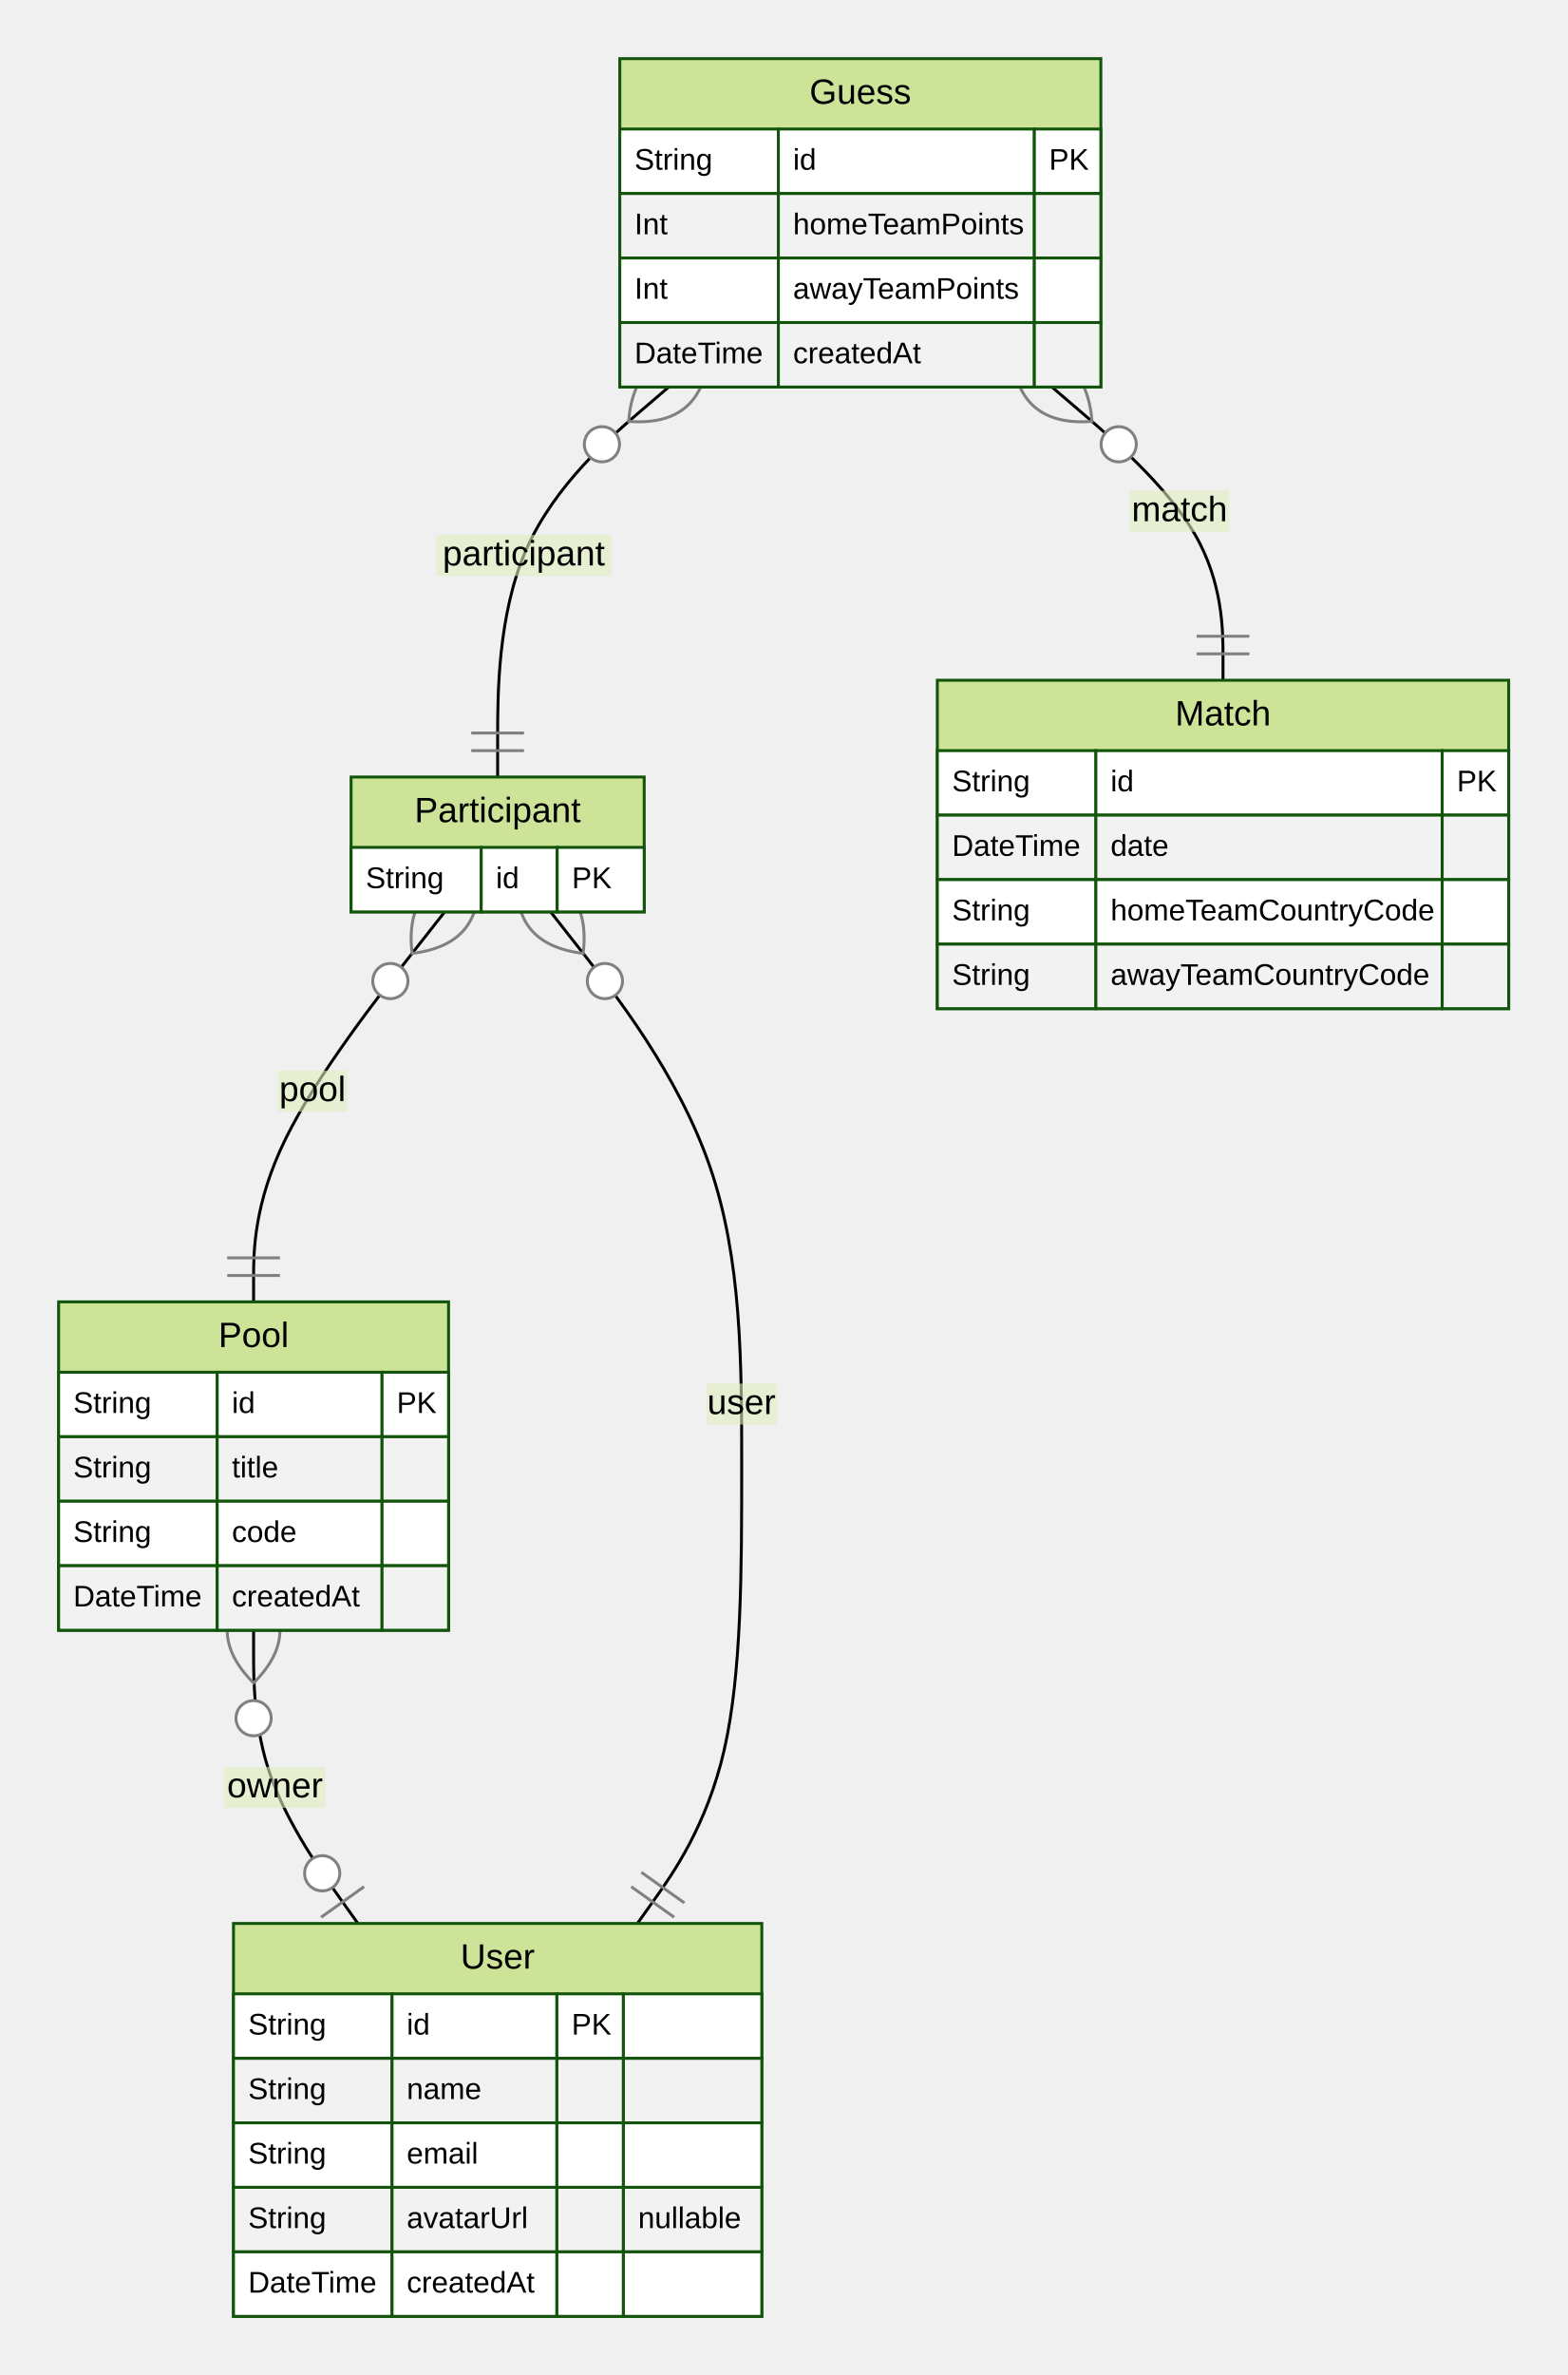
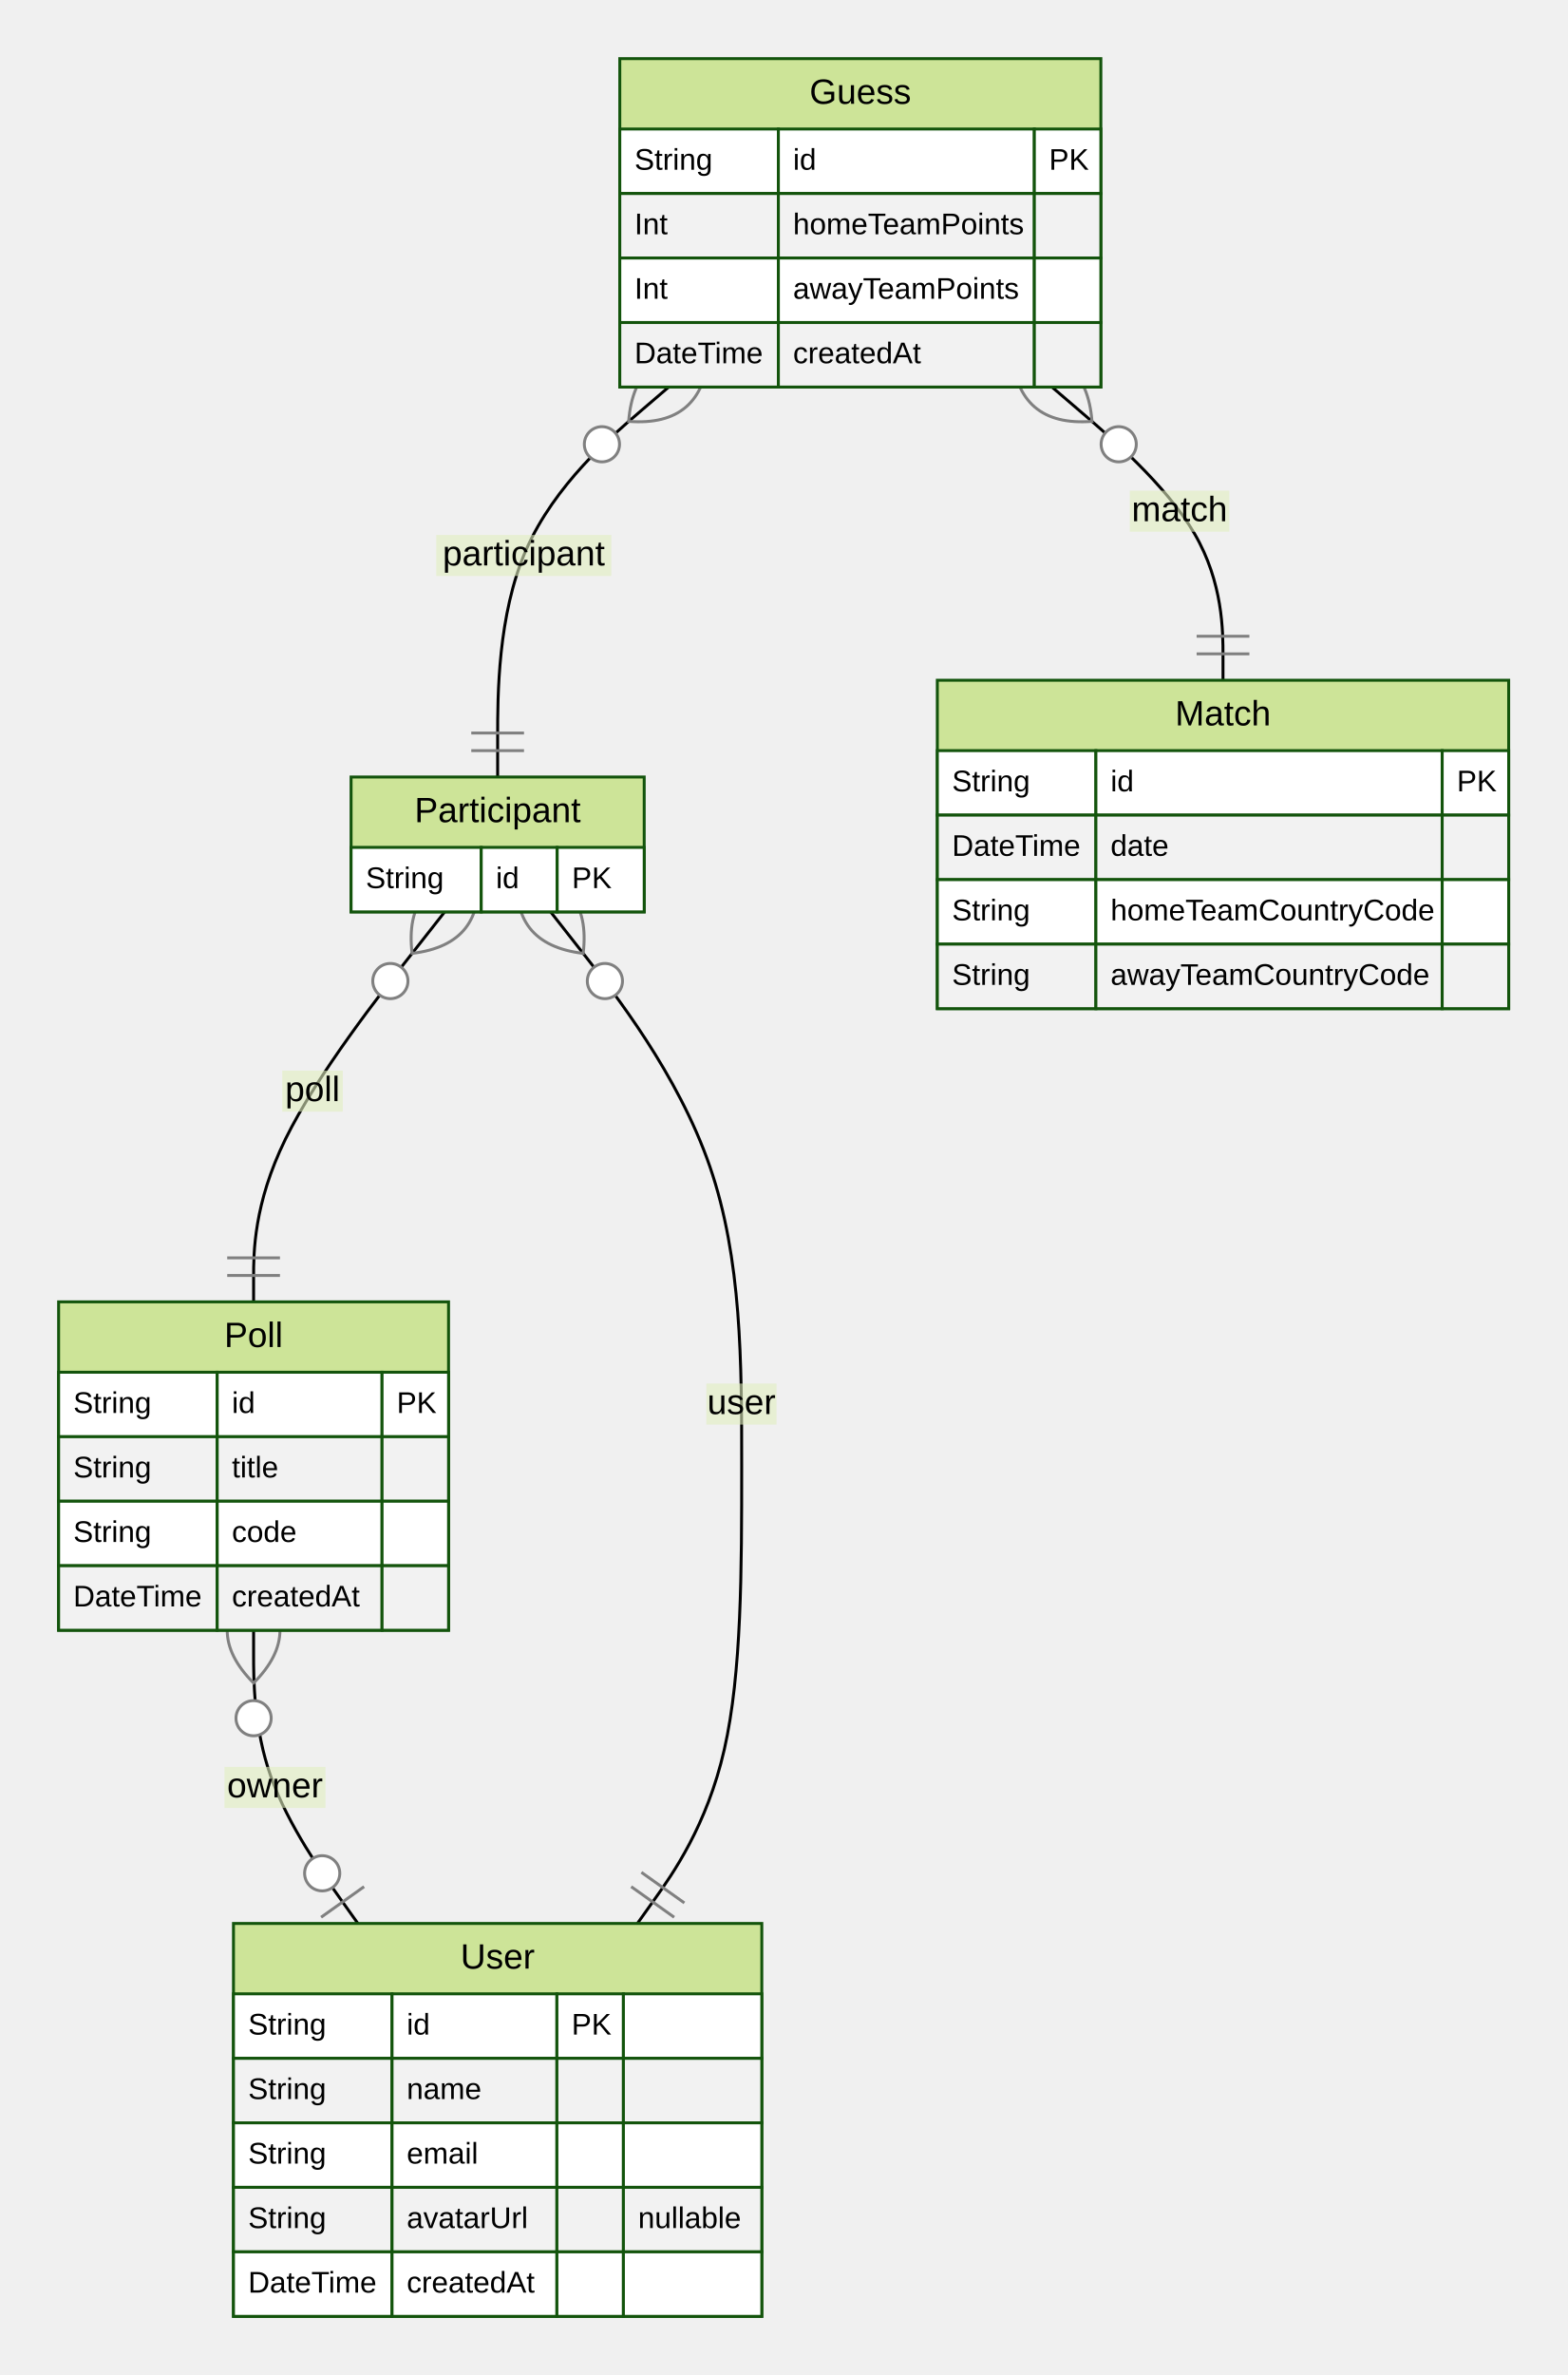
<svg xmlns="http://www.w3.org/2000/svg" aria-labelledby="chart-title-mermaid-0 chart-desc-mermaid-0" role="img" viewBox="0 0 534.687 810" style="max-width: 534.687px; background-color: white;" width="100%" id="mermaid-0">
  <style>#mermaid-0 {font-family:"trebuchet ms",verdana,arial,sans-serif;font-size:16px;fill:#000000;}#mermaid-0 .error-icon{fill:#552222;}#mermaid-0 .error-text{fill:#552222;stroke:#552222;}#mermaid-0 .edge-thickness-normal{stroke-width:2px;}#mermaid-0 .edge-thickness-thick{stroke-width:3.5px;}#mermaid-0 .edge-pattern-solid{stroke-dasharray:0;}#mermaid-0 .edge-pattern-dashed{stroke-dasharray:3;}#mermaid-0 .edge-pattern-dotted{stroke-dasharray:2;}#mermaid-0 .marker{fill:#000000;stroke:#000000;}#mermaid-0 .marker.cross{stroke:#000000;}#mermaid-0 svg{font-family:"trebuchet ms",verdana,arial,sans-serif;font-size:16px;}#mermaid-0 .entityBox{fill:#cde498;stroke:#13540c;}#mermaid-0 .attributeBoxOdd{fill:#ffffff;stroke:#13540c;}#mermaid-0 .attributeBoxEven{fill:#f2f2f2;stroke:#13540c;}#mermaid-0 .relationshipLabelBox{fill:hsl(78.158, 58.462%, 84.51%);opacity:0.7;background-color:hsl(78.158, 58.462%, 84.51%);}#mermaid-0 .relationshipLabelBox rect{opacity:0.5;}#mermaid-0 .relationshipLine{stroke:#000000;}#mermaid-0 :root{--mermaid-font-family:"trebuchet ms",verdana,arial,sans-serif;}</style>
  <g />
  <defs>
    <marker orient="auto" markerHeight="18" markerWidth="18" refY="9" refX="0" id="ONLY_ONE_START">
      <path d="M9,0 L9,18 M15,0 L15,18" fill="none" stroke="gray" />
    </marker>
  </defs>
  <defs>
    <marker orient="auto" markerHeight="18" markerWidth="18" refY="9" refX="18" id="ONLY_ONE_END">
      <path d="M3,0 L3,18 M9,0 L9,18" fill="none" stroke="gray" />
    </marker>
  </defs>
  <defs>
    <marker orient="auto" markerHeight="18" markerWidth="30" refY="9" refX="0" id="ZERO_OR_ONE_START">
      <circle r="6" cy="9" cx="21" fill="white" stroke="gray" />
      <path d="M9,0 L9,18" fill="none" stroke="gray" />
    </marker>
  </defs>
  <defs>
    <marker orient="auto" markerHeight="18" markerWidth="30" refY="9" refX="30" id="ZERO_OR_ONE_END">
      <circle r="6" cy="9" cx="9" fill="white" stroke="gray" />
      <path d="M21,0 L21,18" fill="none" stroke="gray" />
    </marker>
  </defs>
  <defs>
    <marker orient="auto" markerHeight="36" markerWidth="45" refY="18" refX="18" id="ONE_OR_MORE_START">
      <path d="M0,18 Q 18,0 36,18 Q 18,36 0,18 M42,9 L42,27" fill="none" stroke="gray" />
    </marker>
  </defs>
  <defs>
    <marker orient="auto" markerHeight="36" markerWidth="45" refY="18" refX="27" id="ONE_OR_MORE_END">
      <path d="M3,9 L3,27 M9,18 Q27,0 45,18 Q27,36 9,18" fill="none" stroke="gray" />
    </marker>
  </defs>
  <defs>
    <marker orient="auto" markerHeight="36" markerWidth="57" refY="18" refX="18" id="ZERO_OR_MORE_START">
      <circle r="6" cy="18" cx="48" fill="white" stroke="gray" />
      <path d="M0,18 Q18,0 36,18 Q18,36 0,18" fill="none" stroke="gray" />
    </marker>
  </defs>
  <defs>
    <marker orient="auto" markerHeight="36" markerWidth="57" refY="18" refX="39" id="ZERO_OR_MORE_END">
      <circle r="6" cy="18" cx="9" fill="white" stroke="gray" />
      <path d="M21,18 Q39,0 57,18 Q39,36 21,18" fill="none" stroke="gray" />
    </marker>
  </defs>
  <path marker-start="url(#ZERO_OR_MORE_START)" marker-end="url(#ZERO_OR_ONE_END)" fill="none" stroke="gray" d="M86.513,556L86.513,564.333C86.513,572.667,86.513,589.333,92.443,606C98.373,622.667,110.233,639.333,116.163,647.667L122.093,656" class="er relationshipLine" />
  <path marker-start="url(#ZERO_OR_MORE_START)" marker-end="url(#ONLY_ONE_END)" fill="none" stroke="gray" d="M187.835,311L198.7,324.833C209.565,338.667,231.296,366.333,242.161,397.833C253.026,429.333,253.026,464.667,253.026,500C253.026,535.333,253.026,570.667,247.096,596.667C241.167,622.667,229.307,639.333,223.377,647.667L217.447,656" class="er relationshipLine" />
  <path marker-start="url(#ZERO_OR_MORE_START)" marker-end="url(#ONLY_ONE_END)" fill="none" stroke="gray" d="M151.705,311L140.839,324.833C129.974,338.667,108.244,366.333,97.378,388.5C86.513,410.667,86.513,427.333,86.513,435.667L86.513,444" class="er relationshipLine" />
  <path marker-start="url(#ZERO_OR_MORE_START)" marker-end="url(#ONLY_ONE_END)" fill="none" stroke="gray" d="M358.866,132L368.593,140.333C378.32,148.667,397.774,165.333,407.501,182C417.229,198.667,417.229,215.333,417.229,223.667L417.229,232" class="er relationshipLine" />
  <path marker-start="url(#ZERO_OR_MORE_START)" marker-end="url(#ONLY_ONE_END)" fill="none" stroke="gray" d="M228.133,132L218.406,140.333C208.678,148.667,189.224,165.333,179.497,187.5C169.77,209.667,169.77,237.333,169.77,251.167L169.77,265" class="er relationshipLine" />
-   <g transform="translate(20,444 )" id="Pool">
+   <g transform="translate(20,444 )" id="Poll">
    <rect height="112" width="133.026" y="0" x="0" stroke="gray" fill-opacity="100%" fill="honeydew" class="er entityBox" />
-     <text transform="translate(66.51321,12)" style="font-family: &quot;trebuchet ms&quot;, verdana, arial, sans-serif;; font-size: 12px" text-anchor="middle" dominant-baseline="middle" y="0" x="0" id="entity-Pool" class="er entityLabel">Pool</text>
-     <rect height="22" width="54.096" y="24" x="0" stroke="gray" fill-opacity="100%" fill="honeydew" class="er attributeBoxOdd" />
-     <text transform="translate(5,35)" style="font-family: &quot;trebuchet ms&quot;, verdana, arial, sans-serif;; font-size: 10.2px" text-anchor="left" dominant-baseline="middle" y="0" x="0" id="entity-Pool-attr-1-type" class="er entityLabel">String</text>
+     <text transform="translate(66.51321,12)" style="font-family: &quot;trebuchet ms&quot;, verdana, arial, sans-serif;; font-size: 12px" text-anchor="middle" dominant-baseline="middle" y="0" x="0" id="entity-Poll" class="er entityLabel">Poll</text>
+     <rect height="22" width="54.096" y="24" x="0" stroke="gray" fill-opacity="100%" fill="honeydew" class="er attributeBoxOdd" />
+     <text transform="translate(5,35)" style="font-family: &quot;trebuchet ms&quot;, verdana, arial, sans-serif;; font-size: 10.2px" text-anchor="left" dominant-baseline="middle" y="0" x="0" id="entity-Poll-attr-1-type" class="er entityLabel">String</text>
    <rect height="22" width="56.243" y="24" x="54.096" stroke="gray" fill-opacity="100%" fill="honeydew" class="er attributeBoxOdd" />
-     <text transform="translate(59.09555,35)" style="font-family: &quot;trebuchet ms&quot;, verdana, arial, sans-serif;; font-size: 10.2px" text-anchor="left" dominant-baseline="middle" y="0" x="0" id="entity-Pool-attr-1-name" class="er entityLabel">id</text>
+     <text transform="translate(59.09555,35)" style="font-family: &quot;trebuchet ms&quot;, verdana, arial, sans-serif;; font-size: 10.2px" text-anchor="left" dominant-baseline="middle" y="0" x="0" id="entity-Poll-attr-1-name" class="er entityLabel">id</text>
    <rect height="22" width="22.688" y="24" x="110.339" stroke="gray" fill-opacity="100%" fill="honeydew" class="er attributeBoxOdd" />
-     <text transform="translate(115.3387,35)" style="font-family: &quot;trebuchet ms&quot;, verdana, arial, sans-serif;; font-size: 10.2px" text-anchor="left" dominant-baseline="middle" y="0" x="0" id="entity-Pool-attr-1-key" class="er entityLabel">PK</text>
-     <rect height="22" width="54.096" y="46" x="0" stroke="gray" fill-opacity="100%" fill="honeydew" class="er attributeBoxEven" />
-     <text transform="translate(5,57)" style="font-family: &quot;trebuchet ms&quot;, verdana, arial, sans-serif;; font-size: 10.2px" text-anchor="left" dominant-baseline="middle" y="0" x="0" id="entity-Pool-attr-2-type" class="er entityLabel">String</text>
+     <text transform="translate(115.3387,35)" style="font-family: &quot;trebuchet ms&quot;, verdana, arial, sans-serif;; font-size: 10.2px" text-anchor="left" dominant-baseline="middle" y="0" x="0" id="entity-Poll-attr-1-key" class="er entityLabel">PK</text>
+     <rect height="22" width="54.096" y="46" x="0" stroke="gray" fill-opacity="100%" fill="honeydew" class="er attributeBoxEven" />
+     <text transform="translate(5,57)" style="font-family: &quot;trebuchet ms&quot;, verdana, arial, sans-serif;; font-size: 10.2px" text-anchor="left" dominant-baseline="middle" y="0" x="0" id="entity-Poll-attr-2-type" class="er entityLabel">String</text>
    <rect height="22" width="56.243" y="46" x="54.096" stroke="gray" fill-opacity="100%" fill="honeydew" class="er attributeBoxEven" />
-     <text transform="translate(59.09555,57)" style="font-family: &quot;trebuchet ms&quot;, verdana, arial, sans-serif;; font-size: 10.2px" text-anchor="left" dominant-baseline="middle" y="0" x="0" id="entity-Pool-attr-2-name" class="er entityLabel">title</text>
+     <text transform="translate(59.09555,57)" style="font-family: &quot;trebuchet ms&quot;, verdana, arial, sans-serif;; font-size: 10.2px" text-anchor="left" dominant-baseline="middle" y="0" x="0" id="entity-Poll-attr-2-name" class="er entityLabel">title</text>
    <rect height="22" width="22.688" y="46" x="110.339" stroke="gray" fill-opacity="100%" fill="honeydew" class="er attributeBoxEven" />
-     <text transform="translate(115.3387,57)" style="font-family: &quot;trebuchet ms&quot;, verdana, arial, sans-serif;; font-size: 10.2px" text-anchor="left" dominant-baseline="middle" y="0" x="0" id="entity-Pool-attr-2-key" class="er entityLabel" />
-     <rect height="22" width="54.096" y="68" x="0" stroke="gray" fill-opacity="100%" fill="honeydew" class="er attributeBoxOdd" />
-     <text transform="translate(5,79)" style="font-family: &quot;trebuchet ms&quot;, verdana, arial, sans-serif;; font-size: 10.2px" text-anchor="left" dominant-baseline="middle" y="0" x="0" id="entity-Pool-attr-3-type" class="er entityLabel">String</text>
+     <text transform="translate(115.3387,57)" style="font-family: &quot;trebuchet ms&quot;, verdana, arial, sans-serif;; font-size: 10.2px" text-anchor="left" dominant-baseline="middle" y="0" x="0" id="entity-Poll-attr-2-key" class="er entityLabel" />
+     <rect height="22" width="54.096" y="68" x="0" stroke="gray" fill-opacity="100%" fill="honeydew" class="er attributeBoxOdd" />
+     <text transform="translate(5,79)" style="font-family: &quot;trebuchet ms&quot;, verdana, arial, sans-serif;; font-size: 10.2px" text-anchor="left" dominant-baseline="middle" y="0" x="0" id="entity-Poll-attr-3-type" class="er entityLabel">String</text>
    <rect height="22" width="56.243" y="68" x="54.096" stroke="gray" fill-opacity="100%" fill="honeydew" class="er attributeBoxOdd" />
-     <text transform="translate(59.09555,79)" style="font-family: &quot;trebuchet ms&quot;, verdana, arial, sans-serif;; font-size: 10.2px" text-anchor="left" dominant-baseline="middle" y="0" x="0" id="entity-Pool-attr-3-name" class="er entityLabel">code</text>
+     <text transform="translate(59.09555,79)" style="font-family: &quot;trebuchet ms&quot;, verdana, arial, sans-serif;; font-size: 10.2px" text-anchor="left" dominant-baseline="middle" y="0" x="0" id="entity-Poll-attr-3-name" class="er entityLabel">code</text>
    <rect height="22" width="22.688" y="68" x="110.339" stroke="gray" fill-opacity="100%" fill="honeydew" class="er attributeBoxOdd" />
-     <text transform="translate(115.3387,79)" style="font-family: &quot;trebuchet ms&quot;, verdana, arial, sans-serif;; font-size: 10.2px" text-anchor="left" dominant-baseline="middle" y="0" x="0" id="entity-Pool-attr-3-key" class="er entityLabel" />
-     <rect height="22" width="54.096" y="90" x="0" stroke="gray" fill-opacity="100%" fill="honeydew" class="er attributeBoxEven" />
-     <text transform="translate(5,101)" style="font-family: &quot;trebuchet ms&quot;, verdana, arial, sans-serif;; font-size: 10.2px" text-anchor="left" dominant-baseline="middle" y="0" x="0" id="entity-Pool-attr-4-type" class="er entityLabel">DateTime</text>
+     <text transform="translate(115.3387,79)" style="font-family: &quot;trebuchet ms&quot;, verdana, arial, sans-serif;; font-size: 10.2px" text-anchor="left" dominant-baseline="middle" y="0" x="0" id="entity-Poll-attr-3-key" class="er entityLabel" />
+     <rect height="22" width="54.096" y="90" x="0" stroke="gray" fill-opacity="100%" fill="honeydew" class="er attributeBoxEven" />
+     <text transform="translate(5,101)" style="font-family: &quot;trebuchet ms&quot;, verdana, arial, sans-serif;; font-size: 10.2px" text-anchor="left" dominant-baseline="middle" y="0" x="0" id="entity-Poll-attr-4-type" class="er entityLabel">DateTime</text>
    <rect height="22" width="56.243" y="90" x="54.096" stroke="gray" fill-opacity="100%" fill="honeydew" class="er attributeBoxEven" />
-     <text transform="translate(59.09555,101)" style="font-family: &quot;trebuchet ms&quot;, verdana, arial, sans-serif;; font-size: 10.2px" text-anchor="left" dominant-baseline="middle" y="0" x="0" id="entity-Pool-attr-4-name" class="er entityLabel">createdAt</text>
+     <text transform="translate(59.09555,101)" style="font-family: &quot;trebuchet ms&quot;, verdana, arial, sans-serif;; font-size: 10.2px" text-anchor="left" dominant-baseline="middle" y="0" x="0" id="entity-Poll-attr-4-name" class="er entityLabel">createdAt</text>
    <rect height="22" width="22.688" y="90" x="110.339" stroke="gray" fill-opacity="100%" fill="honeydew" class="er attributeBoxEven" />
-     <text transform="translate(115.3387,101)" style="font-family: &quot;trebuchet ms&quot;, verdana, arial, sans-serif;; font-size: 10.2px" text-anchor="left" dominant-baseline="middle" y="0" x="0" id="entity-Pool-attr-4-key" class="er entityLabel" />
+     <text transform="translate(115.3387,101)" style="font-family: &quot;trebuchet ms&quot;, verdana, arial, sans-serif;; font-size: 10.2px" text-anchor="left" dominant-baseline="middle" y="0" x="0" id="entity-Poll-attr-4-key" class="er entityLabel" />
  </g>
  <g transform="translate(119.7698,265 )" id="Participant">
    <rect height="46" width="100" y="0" x="0" stroke="gray" fill-opacity="100%" fill="honeydew" class="er entityBox" />
    <text transform="translate(50,12)" style="font-family: &quot;trebuchet ms&quot;, verdana, arial, sans-serif;; font-size: 12px" text-anchor="middle" dominant-baseline="middle" y="0" x="0" id="entity-Participant" class="er entityLabel">Participant</text>
    <rect height="22" width="44.399" y="24" x="0" stroke="gray" fill-opacity="100%" fill="honeydew" class="er attributeBoxOdd" />
    <text transform="translate(5,35)" style="font-family: &quot;trebuchet ms&quot;, verdana, arial, sans-serif;; font-size: 10.2px" text-anchor="left" dominant-baseline="middle" y="0" x="0" id="entity-Participant-attr-1-type" class="er entityLabel">String</text>
    <rect height="22" width="25.911" y="24" x="44.399" stroke="gray" fill-opacity="100%" fill="honeydew" class="er attributeBoxOdd" />
    <text transform="translate(49.39862,35)" style="font-family: &quot;trebuchet ms&quot;, verdana, arial, sans-serif;; font-size: 10.2px" text-anchor="left" dominant-baseline="middle" y="0" x="0" id="entity-Participant-attr-1-name" class="er entityLabel">id</text>
    <rect height="22" width="29.69" y="24" x="70.31" stroke="gray" fill-opacity="100%" fill="honeydew" class="er attributeBoxOdd" />
    <text transform="translate(75.30976,35)" style="font-family: &quot;trebuchet ms&quot;, verdana, arial, sans-serif;; font-size: 10.2px" text-anchor="left" dominant-baseline="middle" y="0" x="0" id="entity-Participant-attr-1-key" class="er entityLabel">PK</text>
  </g>
  <g transform="translate(79.65034,656 )" id="User">
    <rect height="134" width="180.239" y="0" x="0" stroke="gray" fill-opacity="100%" fill="honeydew" class="er entityBox" />
    <text transform="translate(90.11948,12)" style="font-family: &quot;trebuchet ms&quot;, verdana, arial, sans-serif;; font-size: 12px" text-anchor="middle" dominant-baseline="middle" y="0" x="0" id="entity-User" class="er entityLabel">User</text>
    <rect height="22" width="54.096" y="24" x="0" stroke="gray" fill-opacity="100%" fill="honeydew" class="er attributeBoxOdd" />
    <text transform="translate(5,35)" style="font-family: &quot;trebuchet ms&quot;, verdana, arial, sans-serif;; font-size: 10.2px" text-anchor="left" dominant-baseline="middle" y="0" x="0" id="entity-User-attr-1-type" class="er entityLabel">String</text>
    <rect height="22" width="56.243" y="24" x="54.096" stroke="gray" fill-opacity="100%" fill="honeydew" class="er attributeBoxOdd" />
    <text transform="translate(59.09555,35)" style="font-family: &quot;trebuchet ms&quot;, verdana, arial, sans-serif;; font-size: 10.2px" text-anchor="left" dominant-baseline="middle" y="0" x="0" id="entity-User-attr-1-name" class="er entityLabel">id</text>
    <rect height="22" width="22.688" y="24" x="110.339" stroke="gray" fill-opacity="100%" fill="honeydew" class="er attributeBoxOdd" />
    <text transform="translate(115.3387,35)" style="font-family: &quot;trebuchet ms&quot;, verdana, arial, sans-serif;; font-size: 10.2px" text-anchor="left" dominant-baseline="middle" y="0" x="0" id="entity-User-attr-1-key" class="er entityLabel">PK</text>
    <rect height="22" width="47.213" y="24" x="133.026" stroke="gray" fill-opacity="100%" fill="honeydew" class="er attributeBoxOdd" />
    <text transform="translate(138.0264,35)" style="font-family: &quot;trebuchet ms&quot;, verdana, arial, sans-serif;; font-size: 10.2px" text-anchor="left" dominant-baseline="middle" y="0" x="0" id="entity-User-attr-1-comment" class="er entityLabel" />
    <rect height="22" width="54.096" y="46" x="0" stroke="gray" fill-opacity="100%" fill="honeydew" class="er attributeBoxEven" />
    <text transform="translate(5,57)" style="font-family: &quot;trebuchet ms&quot;, verdana, arial, sans-serif;; font-size: 10.2px" text-anchor="left" dominant-baseline="middle" y="0" x="0" id="entity-User-attr-2-type" class="er entityLabel">String</text>
    <rect height="22" width="56.243" y="46" x="54.096" stroke="gray" fill-opacity="100%" fill="honeydew" class="er attributeBoxEven" />
    <text transform="translate(59.09555,57)" style="font-family: &quot;trebuchet ms&quot;, verdana, arial, sans-serif;; font-size: 10.2px" text-anchor="left" dominant-baseline="middle" y="0" x="0" id="entity-User-attr-2-name" class="er entityLabel">name</text>
    <rect height="22" width="22.688" y="46" x="110.339" stroke="gray" fill-opacity="100%" fill="honeydew" class="er attributeBoxEven" />
    <text transform="translate(115.3387,57)" style="font-family: &quot;trebuchet ms&quot;, verdana, arial, sans-serif;; font-size: 10.2px" text-anchor="left" dominant-baseline="middle" y="0" x="0" id="entity-User-attr-2-key" class="er entityLabel" />
    <rect height="22" width="47.213" y="46" x="133.026" stroke="gray" fill-opacity="100%" fill="honeydew" class="er attributeBoxEven" />
    <text transform="translate(138.0264,57)" style="font-family: &quot;trebuchet ms&quot;, verdana, arial, sans-serif;; font-size: 10.2px" text-anchor="left" dominant-baseline="middle" y="0" x="0" id="entity-User-attr-2-comment" class="er entityLabel" />
    <rect height="22" width="54.096" y="68" x="0" stroke="gray" fill-opacity="100%" fill="honeydew" class="er attributeBoxOdd" />
    <text transform="translate(5,79)" style="font-family: &quot;trebuchet ms&quot;, verdana, arial, sans-serif;; font-size: 10.2px" text-anchor="left" dominant-baseline="middle" y="0" x="0" id="entity-User-attr-3-type" class="er entityLabel">String</text>
    <rect height="22" width="56.243" y="68" x="54.096" stroke="gray" fill-opacity="100%" fill="honeydew" class="er attributeBoxOdd" />
    <text transform="translate(59.09555,79)" style="font-family: &quot;trebuchet ms&quot;, verdana, arial, sans-serif;; font-size: 10.2px" text-anchor="left" dominant-baseline="middle" y="0" x="0" id="entity-User-attr-3-name" class="er entityLabel">email</text>
    <rect height="22" width="22.688" y="68" x="110.339" stroke="gray" fill-opacity="100%" fill="honeydew" class="er attributeBoxOdd" />
    <text transform="translate(115.3387,79)" style="font-family: &quot;trebuchet ms&quot;, verdana, arial, sans-serif;; font-size: 10.2px" text-anchor="left" dominant-baseline="middle" y="0" x="0" id="entity-User-attr-3-key" class="er entityLabel" />
    <rect height="22" width="47.213" y="68" x="133.026" stroke="gray" fill-opacity="100%" fill="honeydew" class="er attributeBoxOdd" />
    <text transform="translate(138.0264,79)" style="font-family: &quot;trebuchet ms&quot;, verdana, arial, sans-serif;; font-size: 10.2px" text-anchor="left" dominant-baseline="middle" y="0" x="0" id="entity-User-attr-3-comment" class="er entityLabel" />
    <rect height="22" width="54.096" y="90" x="0" stroke="gray" fill-opacity="100%" fill="honeydew" class="er attributeBoxEven" />
    <text transform="translate(5,101)" style="font-family: &quot;trebuchet ms&quot;, verdana, arial, sans-serif;; font-size: 10.2px" text-anchor="left" dominant-baseline="middle" y="0" x="0" id="entity-User-attr-4-type" class="er entityLabel">String</text>
    <rect height="22" width="56.243" y="90" x="54.096" stroke="gray" fill-opacity="100%" fill="honeydew" class="er attributeBoxEven" />
    <text transform="translate(59.09555,101)" style="font-family: &quot;trebuchet ms&quot;, verdana, arial, sans-serif;; font-size: 10.2px" text-anchor="left" dominant-baseline="middle" y="0" x="0" id="entity-User-attr-4-name" class="er entityLabel">avatarUrl</text>
    <rect height="22" width="22.688" y="90" x="110.339" stroke="gray" fill-opacity="100%" fill="honeydew" class="er attributeBoxEven" />
    <text transform="translate(115.3387,101)" style="font-family: &quot;trebuchet ms&quot;, verdana, arial, sans-serif;; font-size: 10.2px" text-anchor="left" dominant-baseline="middle" y="0" x="0" id="entity-User-attr-4-key" class="er entityLabel" />
    <rect height="22" width="47.213" y="90" x="133.026" stroke="gray" fill-opacity="100%" fill="honeydew" class="er attributeBoxEven" />
    <text transform="translate(138.0264,101)" style="font-family: &quot;trebuchet ms&quot;, verdana, arial, sans-serif;; font-size: 10.2px" text-anchor="left" dominant-baseline="middle" y="0" x="0" id="entity-User-attr-4-comment" class="er entityLabel">nullable</text>
    <rect height="22" width="54.096" y="112" x="0" stroke="gray" fill-opacity="100%" fill="honeydew" class="er attributeBoxOdd" />
    <text transform="translate(5,123)" style="font-family: &quot;trebuchet ms&quot;, verdana, arial, sans-serif;; font-size: 10.2px" text-anchor="left" dominant-baseline="middle" y="0" x="0" id="entity-User-attr-5-type" class="er entityLabel">DateTime</text>
    <rect height="22" width="56.243" y="112" x="54.096" stroke="gray" fill-opacity="100%" fill="honeydew" class="er attributeBoxOdd" />
    <text transform="translate(59.09555,123)" style="font-family: &quot;trebuchet ms&quot;, verdana, arial, sans-serif;; font-size: 10.2px" text-anchor="left" dominant-baseline="middle" y="0" x="0" id="entity-User-attr-5-name" class="er entityLabel">createdAt</text>
    <rect height="22" width="22.688" y="112" x="110.339" stroke="gray" fill-opacity="100%" fill="honeydew" class="er attributeBoxOdd" />
    <text transform="translate(115.3387,123)" style="font-family: &quot;trebuchet ms&quot;, verdana, arial, sans-serif;; font-size: 10.2px" text-anchor="left" dominant-baseline="middle" y="0" x="0" id="entity-User-attr-5-key" class="er entityLabel" />
    <rect height="22" width="47.213" y="112" x="133.026" stroke="gray" fill-opacity="100%" fill="honeydew" class="er attributeBoxOdd" />
    <text transform="translate(138.0264,123)" style="font-family: &quot;trebuchet ms&quot;, verdana, arial, sans-serif;; font-size: 10.2px" text-anchor="left" dominant-baseline="middle" y="0" x="0" id="entity-User-attr-5-comment" class="er entityLabel" />
  </g>
  <g transform="translate(319.7698,232 )" id="Match">
    <rect height="112" width="194.918" y="0" x="0" stroke="gray" fill-opacity="100%" fill="honeydew" class="er entityBox" />
    <text transform="translate(97.45879,12)" style="font-family: &quot;trebuchet ms&quot;, verdana, arial, sans-serif;; font-size: 12px" text-anchor="middle" dominant-baseline="middle" y="0" x="0" id="entity-Match" class="er entityLabel">Match</text>
    <rect height="22" width="54.096" y="24" x="0" stroke="gray" fill-opacity="100%" fill="honeydew" class="er attributeBoxOdd" />
    <text transform="translate(5,35)" style="font-family: &quot;trebuchet ms&quot;, verdana, arial, sans-serif;; font-size: 10.2px" text-anchor="left" dominant-baseline="middle" y="0" x="0" id="entity-Match-attr-1-type" class="er entityLabel">String</text>
    <rect height="22" width="118.134" y="24" x="54.096" stroke="gray" fill-opacity="100%" fill="honeydew" class="er attributeBoxOdd" />
    <text transform="translate(59.09555,35)" style="font-family: &quot;trebuchet ms&quot;, verdana, arial, sans-serif;; font-size: 10.2px" text-anchor="left" dominant-baseline="middle" y="0" x="0" id="entity-Match-attr-1-name" class="er entityLabel">id</text>
    <rect height="22" width="22.688" y="24" x="172.23" stroke="gray" fill-opacity="100%" fill="honeydew" class="er attributeBoxOdd" />
    <text transform="translate(177.2299,35)" style="font-family: &quot;trebuchet ms&quot;, verdana, arial, sans-serif;; font-size: 10.2px" text-anchor="left" dominant-baseline="middle" y="0" x="0" id="entity-Match-attr-1-key" class="er entityLabel">PK</text>
    <rect height="22" width="54.096" y="46" x="0" stroke="gray" fill-opacity="100%" fill="honeydew" class="er attributeBoxEven" />
    <text transform="translate(5,57)" style="font-family: &quot;trebuchet ms&quot;, verdana, arial, sans-serif;; font-size: 10.2px" text-anchor="left" dominant-baseline="middle" y="0" x="0" id="entity-Match-attr-2-type" class="er entityLabel">DateTime</text>
    <rect height="22" width="118.134" y="46" x="54.096" stroke="gray" fill-opacity="100%" fill="honeydew" class="er attributeBoxEven" />
    <text transform="translate(59.09555,57)" style="font-family: &quot;trebuchet ms&quot;, verdana, arial, sans-serif;; font-size: 10.2px" text-anchor="left" dominant-baseline="middle" y="0" x="0" id="entity-Match-attr-2-name" class="er entityLabel">date</text>
    <rect height="22" width="22.688" y="46" x="172.23" stroke="gray" fill-opacity="100%" fill="honeydew" class="er attributeBoxEven" />
    <text transform="translate(177.2299,57)" style="font-family: &quot;trebuchet ms&quot;, verdana, arial, sans-serif;; font-size: 10.2px" text-anchor="left" dominant-baseline="middle" y="0" x="0" id="entity-Match-attr-2-key" class="er entityLabel" />
    <rect height="22" width="54.096" y="68" x="0" stroke="gray" fill-opacity="100%" fill="honeydew" class="er attributeBoxOdd" />
    <text transform="translate(5,79)" style="font-family: &quot;trebuchet ms&quot;, verdana, arial, sans-serif;; font-size: 10.2px" text-anchor="left" dominant-baseline="middle" y="0" x="0" id="entity-Match-attr-3-type" class="er entityLabel">String</text>
    <rect height="22" width="118.134" y="68" x="54.096" stroke="gray" fill-opacity="100%" fill="honeydew" class="er attributeBoxOdd" />
    <text transform="translate(59.09555,79)" style="font-family: &quot;trebuchet ms&quot;, verdana, arial, sans-serif;; font-size: 10.2px" text-anchor="left" dominant-baseline="middle" y="0" x="0" id="entity-Match-attr-3-name" class="er entityLabel">homeTeamCountryCode</text>
    <rect height="22" width="22.688" y="68" x="172.23" stroke="gray" fill-opacity="100%" fill="honeydew" class="er attributeBoxOdd" />
    <text transform="translate(177.2299,79)" style="font-family: &quot;trebuchet ms&quot;, verdana, arial, sans-serif;; font-size: 10.2px" text-anchor="left" dominant-baseline="middle" y="0" x="0" id="entity-Match-attr-3-key" class="er entityLabel" />
    <rect height="22" width="54.096" y="90" x="0" stroke="gray" fill-opacity="100%" fill="honeydew" class="er attributeBoxEven" />
    <text transform="translate(5,101)" style="font-family: &quot;trebuchet ms&quot;, verdana, arial, sans-serif;; font-size: 10.2px" text-anchor="left" dominant-baseline="middle" y="0" x="0" id="entity-Match-attr-4-type" class="er entityLabel">String</text>
    <rect height="22" width="118.134" y="90" x="54.096" stroke="gray" fill-opacity="100%" fill="honeydew" class="er attributeBoxEven" />
    <text transform="translate(59.09555,101)" style="font-family: &quot;trebuchet ms&quot;, verdana, arial, sans-serif;; font-size: 10.2px" text-anchor="left" dominant-baseline="middle" y="0" x="0" id="entity-Match-attr-4-name" class="er entityLabel">awayTeamCountryCode</text>
    <rect height="22" width="22.688" y="90" x="172.23" stroke="gray" fill-opacity="100%" fill="honeydew" class="er attributeBoxEven" />
    <text transform="translate(177.2299,101)" style="font-family: &quot;trebuchet ms&quot;, verdana, arial, sans-serif;; font-size: 10.2px" text-anchor="left" dominant-baseline="middle" y="0" x="0" id="entity-Match-attr-4-key" class="er entityLabel" />
  </g>
  <g transform="translate(211.4445,20 )" id="Guess">
    <rect height="112" width="164.109" y="0" x="0" stroke="gray" fill-opacity="100%" fill="honeydew" class="er entityBox" />
    <text transform="translate(82.05475,12)" style="font-family: &quot;trebuchet ms&quot;, verdana, arial, sans-serif;; font-size: 12px" text-anchor="middle" dominant-baseline="middle" y="0" x="0" id="entity-Guess" class="er entityLabel">Guess</text>
    <rect height="22" width="54.096" y="24" x="0" stroke="gray" fill-opacity="100%" fill="honeydew" class="er attributeBoxOdd" />
    <text transform="translate(5,35)" style="font-family: &quot;trebuchet ms&quot;, verdana, arial, sans-serif;; font-size: 10.2px" text-anchor="left" dominant-baseline="middle" y="0" x="0" id="entity-Guess-attr-1-type" class="er entityLabel">String</text>
    <rect height="22" width="87.326" y="24" x="54.096" stroke="gray" fill-opacity="100%" fill="honeydew" class="er attributeBoxOdd" />
    <text transform="translate(59.09555,35)" style="font-family: &quot;trebuchet ms&quot;, verdana, arial, sans-serif;; font-size: 10.2px" text-anchor="left" dominant-baseline="middle" y="0" x="0" id="entity-Guess-attr-1-name" class="er entityLabel">id</text>
    <rect height="22" width="22.688" y="24" x="141.422" stroke="gray" fill-opacity="100%" fill="honeydew" class="er attributeBoxOdd" />
    <text transform="translate(146.4218,35)" style="font-family: &quot;trebuchet ms&quot;, verdana, arial, sans-serif;; font-size: 10.2px" text-anchor="left" dominant-baseline="middle" y="0" x="0" id="entity-Guess-attr-1-key" class="er entityLabel">PK</text>
    <rect height="22" width="54.096" y="46" x="0" stroke="gray" fill-opacity="100%" fill="honeydew" class="er attributeBoxEven" />
    <text transform="translate(5,57)" style="font-family: &quot;trebuchet ms&quot;, verdana, arial, sans-serif;; font-size: 10.2px" text-anchor="left" dominant-baseline="middle" y="0" x="0" id="entity-Guess-attr-2-type" class="er entityLabel">Int</text>
    <rect height="22" width="87.326" y="46" x="54.096" stroke="gray" fill-opacity="100%" fill="honeydew" class="er attributeBoxEven" />
    <text transform="translate(59.09555,57)" style="font-family: &quot;trebuchet ms&quot;, verdana, arial, sans-serif;; font-size: 10.2px" text-anchor="left" dominant-baseline="middle" y="0" x="0" id="entity-Guess-attr-2-name" class="er entityLabel">homeTeamPoints</text>
    <rect height="22" width="22.688" y="46" x="141.422" stroke="gray" fill-opacity="100%" fill="honeydew" class="er attributeBoxEven" />
    <text transform="translate(146.4218,57)" style="font-family: &quot;trebuchet ms&quot;, verdana, arial, sans-serif;; font-size: 10.2px" text-anchor="left" dominant-baseline="middle" y="0" x="0" id="entity-Guess-attr-2-key" class="er entityLabel" />
    <rect height="22" width="54.096" y="68" x="0" stroke="gray" fill-opacity="100%" fill="honeydew" class="er attributeBoxOdd" />
    <text transform="translate(5,79)" style="font-family: &quot;trebuchet ms&quot;, verdana, arial, sans-serif;; font-size: 10.2px" text-anchor="left" dominant-baseline="middle" y="0" x="0" id="entity-Guess-attr-3-type" class="er entityLabel">Int</text>
    <rect height="22" width="87.326" y="68" x="54.096" stroke="gray" fill-opacity="100%" fill="honeydew" class="er attributeBoxOdd" />
    <text transform="translate(59.09555,79)" style="font-family: &quot;trebuchet ms&quot;, verdana, arial, sans-serif;; font-size: 10.2px" text-anchor="left" dominant-baseline="middle" y="0" x="0" id="entity-Guess-attr-3-name" class="er entityLabel">awayTeamPoints</text>
    <rect height="22" width="22.688" y="68" x="141.422" stroke="gray" fill-opacity="100%" fill="honeydew" class="er attributeBoxOdd" />
    <text transform="translate(146.4218,79)" style="font-family: &quot;trebuchet ms&quot;, verdana, arial, sans-serif;; font-size: 10.2px" text-anchor="left" dominant-baseline="middle" y="0" x="0" id="entity-Guess-attr-3-key" class="er entityLabel" />
    <rect height="22" width="54.096" y="90" x="0" stroke="gray" fill-opacity="100%" fill="honeydew" class="er attributeBoxEven" />
    <text transform="translate(5,101)" style="font-family: &quot;trebuchet ms&quot;, verdana, arial, sans-serif;; font-size: 10.2px" text-anchor="left" dominant-baseline="middle" y="0" x="0" id="entity-Guess-attr-4-type" class="er entityLabel">DateTime</text>
    <rect height="22" width="87.326" y="90" x="54.096" stroke="gray" fill-opacity="100%" fill="honeydew" class="er attributeBoxEven" />
    <text transform="translate(59.09555,101)" style="font-family: &quot;trebuchet ms&quot;, verdana, arial, sans-serif;; font-size: 10.2px" text-anchor="left" dominant-baseline="middle" y="0" x="0" id="entity-Guess-attr-4-name" class="er entityLabel">createdAt</text>
    <rect height="22" width="22.688" y="90" x="141.422" stroke="gray" fill-opacity="100%" fill="honeydew" class="er attributeBoxEven" />
    <text transform="translate(146.4218,101)" style="font-family: &quot;trebuchet ms&quot;, verdana, arial, sans-serif;; font-size: 10.2px" text-anchor="left" dominant-baseline="middle" y="0" x="0" id="entity-Guess-attr-4-key" class="er entityLabel" />
  </g>
  <rect fill-opacity="85%" fill="white" height="14" width="34.471" y="602.592" x="76.574" class="er relationshipLabelBox" />
  <text style="font-family: &quot;trebuchet ms&quot;, verdana, arial, sans-serif;; font-size: 12px" dominant-baseline="middle" text-anchor="middle" y="609.592" x="93.81" id="rel1" class="er relationshipLabel">owner</text>
  <rect fill-opacity="85%" fill="white" height="14" width="23.959" y="471.862" x="240.96" class="er relationshipLabelBox" />
  <text style="font-family: &quot;trebuchet ms&quot;, verdana, arial, sans-serif;; font-size: 12px" dominant-baseline="middle" text-anchor="middle" y="478.862" x="252.94" id="rel2" class="er relationshipLabel">user</text>
-   <rect fill-opacity="85%" fill="white" height="14" width="23.564" y="365.133" x="94.824" class="er relationshipLabelBox" />
-   <text style="font-family: &quot;trebuchet ms&quot;, verdana, arial, sans-serif;; font-size: 12px" dominant-baseline="middle" text-anchor="middle" y="372.133" x="106.606" id="rel3" class="er relationshipLabel">pool</text>
+   <rect fill-opacity="85%" fill="white" height="14" width="20.664" y="365.133" x="96.274" class="er relationshipLabelBox" />
+   <text style="font-family: &quot;trebuchet ms&quot;, verdana, arial, sans-serif;; font-size: 12px" dominant-baseline="middle" text-anchor="middle" y="372.133" x="106.606" id="rel3" class="er relationshipLabel">poll</text>
  <rect fill-opacity="85%" fill="white" height="14" width="33.965" y="167.352" x="385.42" class="er relationshipLabelBox" />
  <text style="font-family: &quot;trebuchet ms&quot;, verdana, arial, sans-serif;; font-size: 12px" dominant-baseline="middle" text-anchor="middle" y="174.352" x="402.402" id="rel4" class="er relationshipLabel">match</text>
  <rect fill-opacity="85%" fill="white" height="14" width="59.744" y="182.441" x="148.804" class="er relationshipLabelBox" />
  <text style="font-family: &quot;trebuchet ms&quot;, verdana, arial, sans-serif;; font-size: 12px" dominant-baseline="middle" text-anchor="middle" y="189.441" x="178.676" id="rel5" class="er relationshipLabel">participant</text>
</svg>
